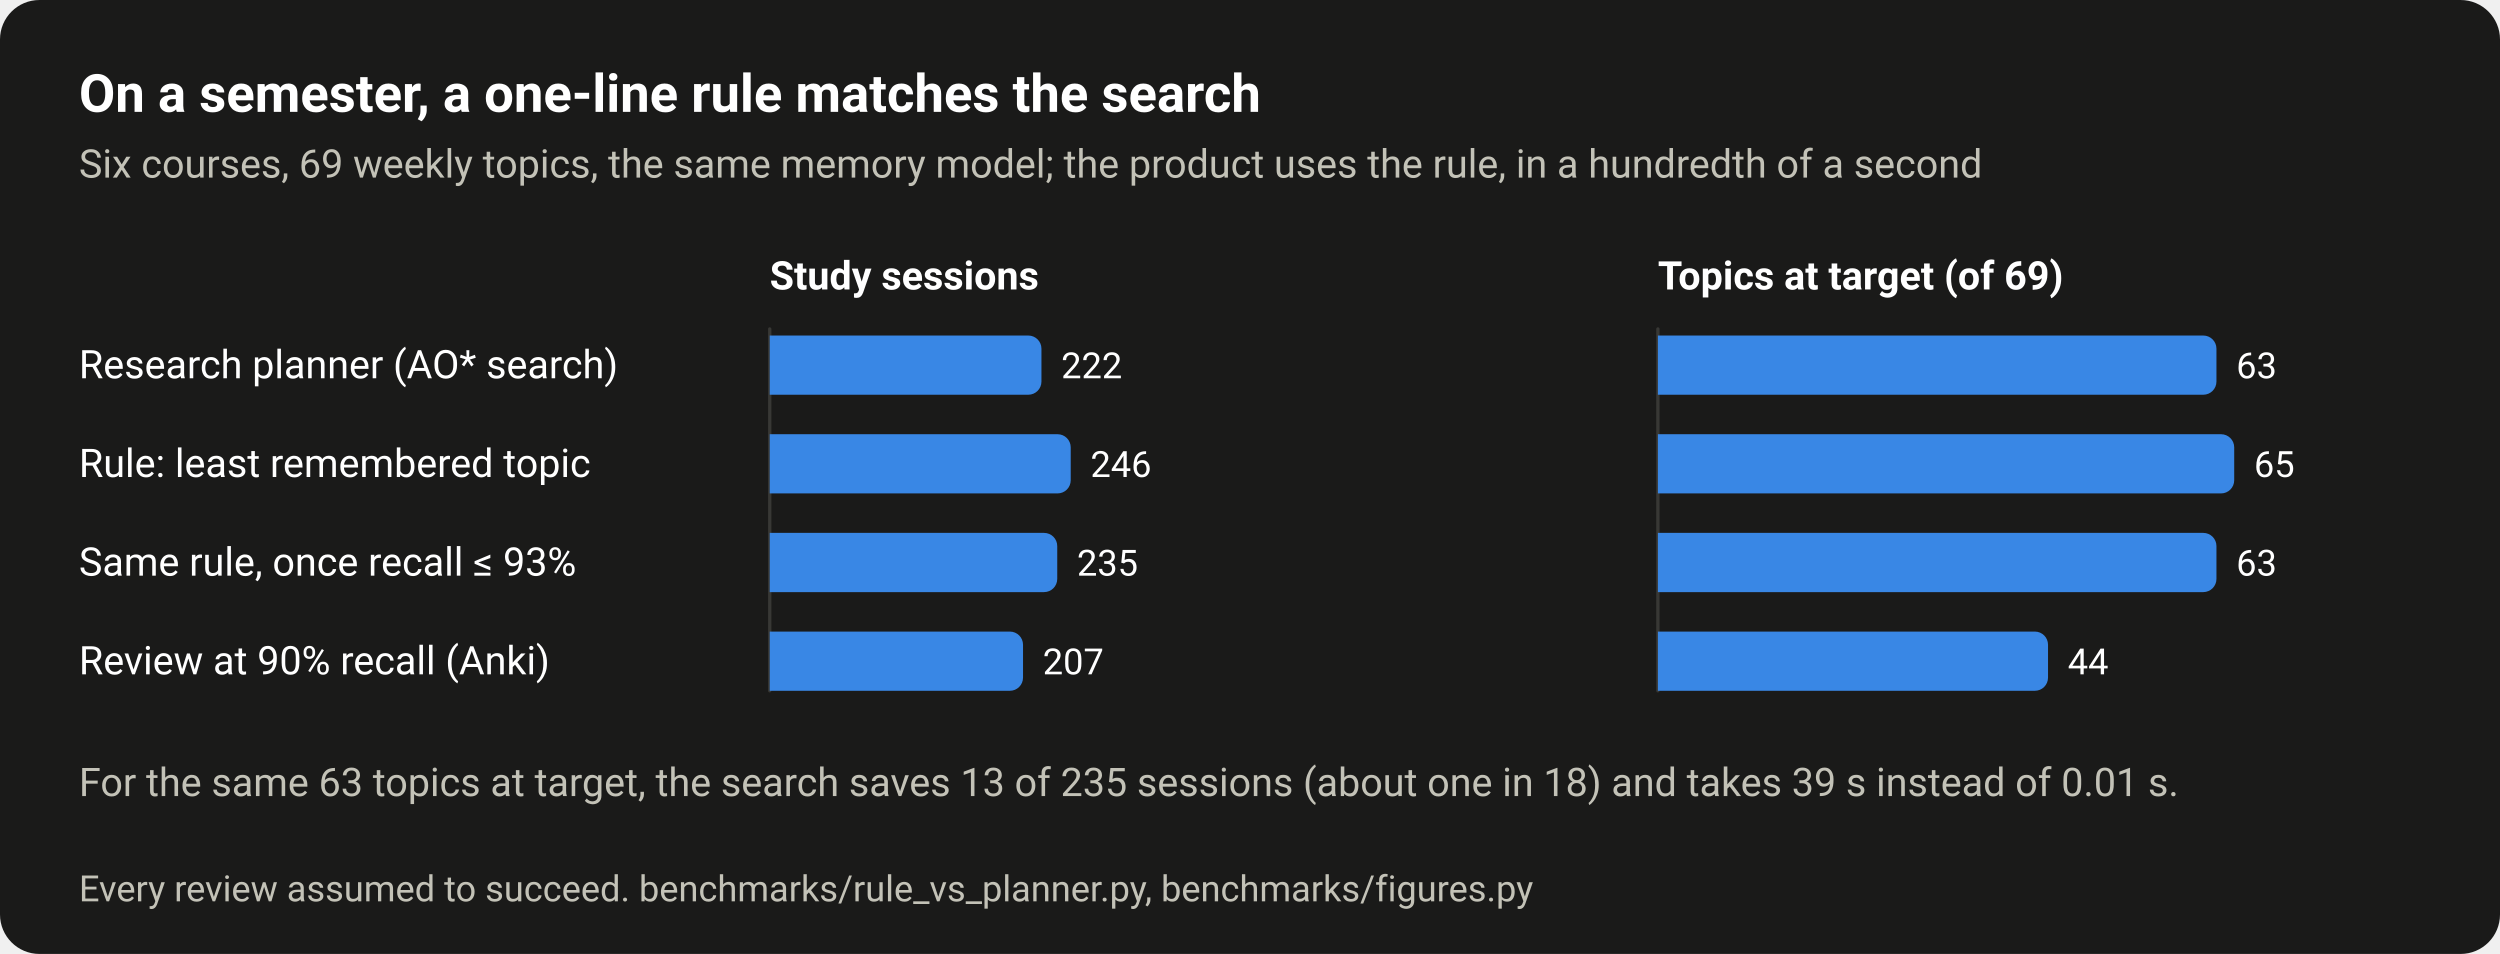
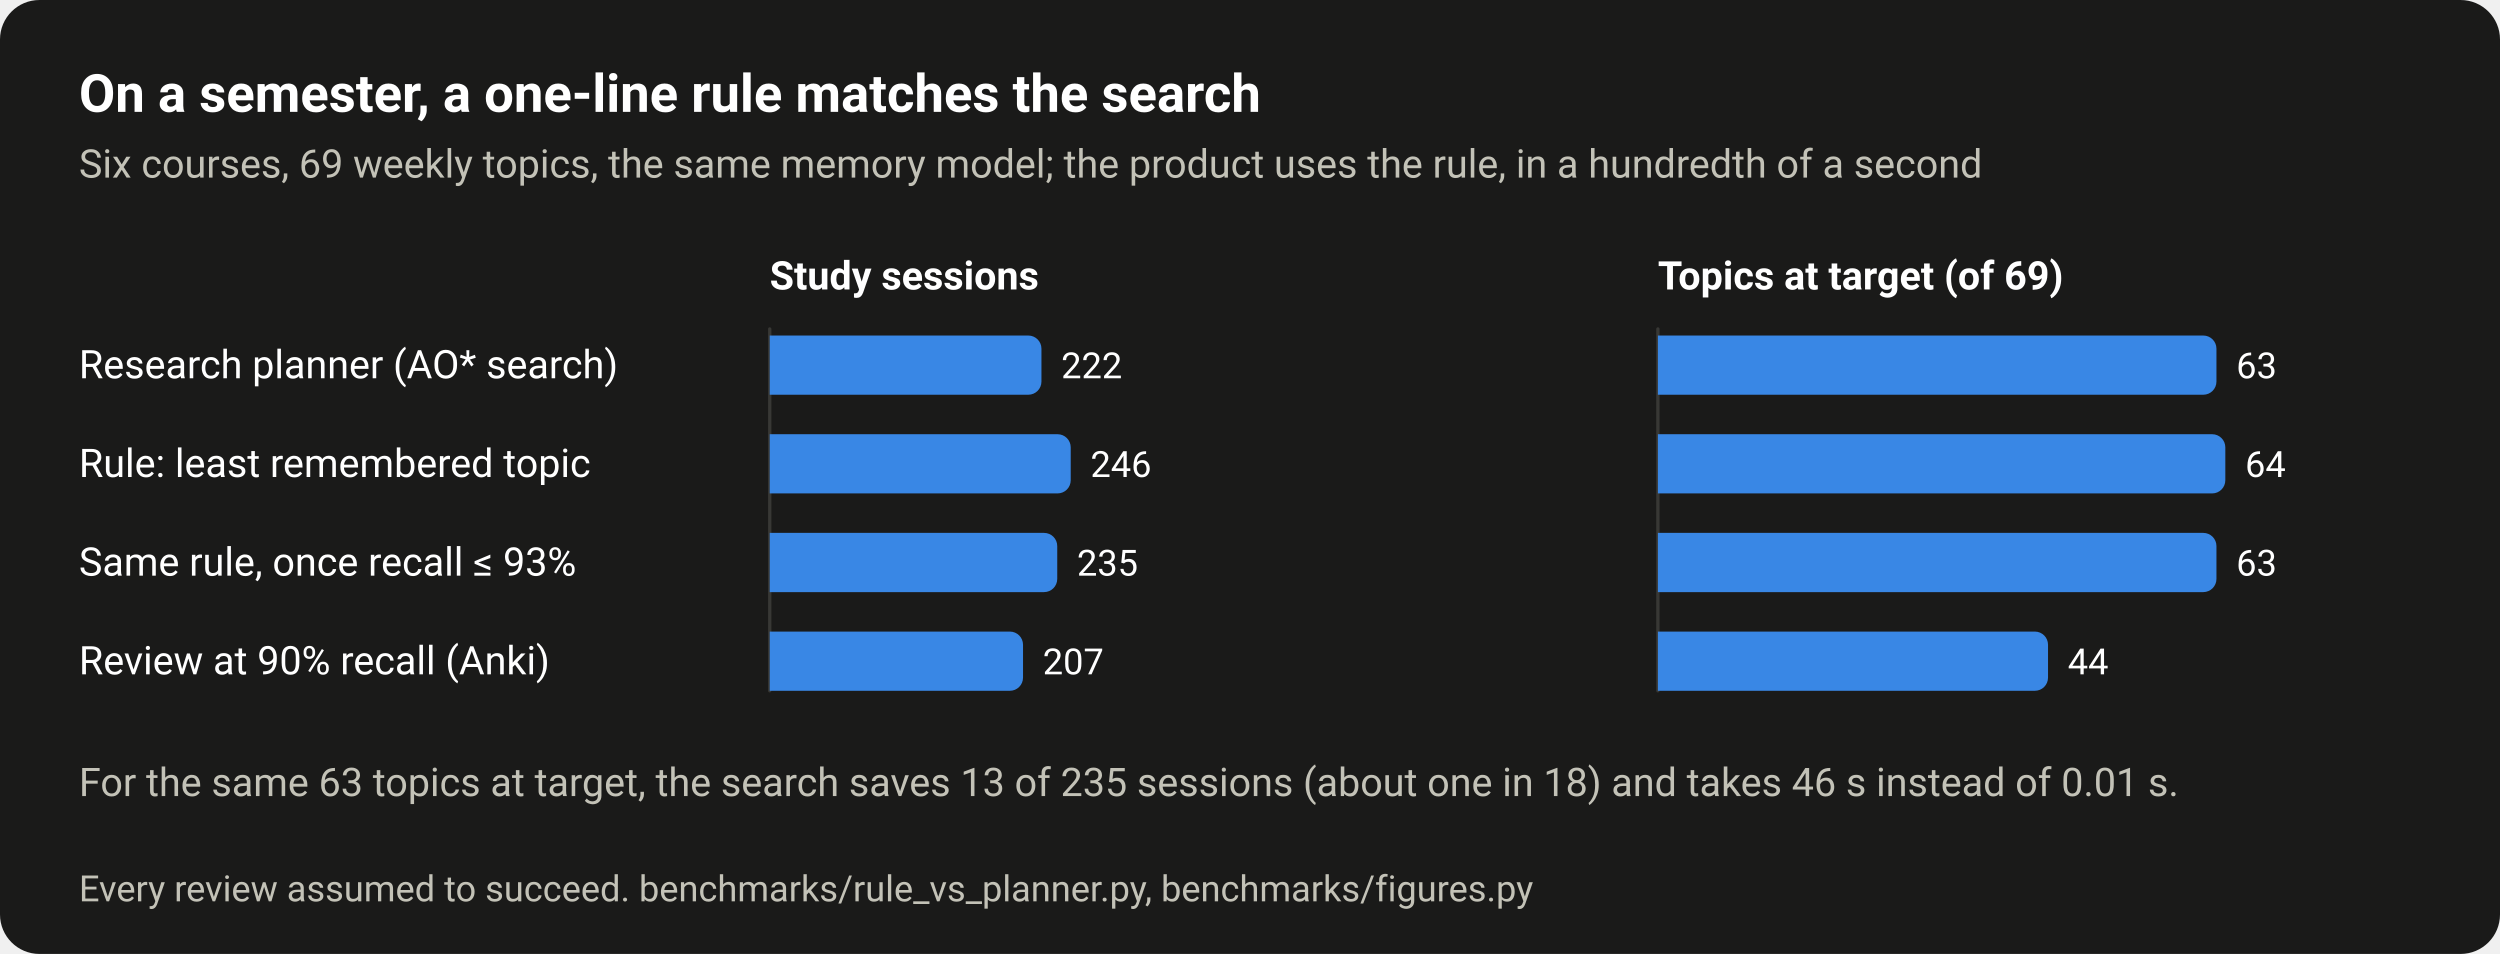
<svg xmlns="http://www.w3.org/2000/svg" width="760" height="290" viewBox="0 0 760 290" role="img" aria-label="The research planner against one-line rules on a semester" font-family="system-ui, -apple-system, 'Segoe UI', Roboto, Helvetica, Arial, sans-serif">
  <rect width="760" height="290" rx="12" fill="#1a1a19" />
  <text x="24.0" y="34.0" font-size="16" font-weight="650" fill="#ffffff" text-anchor="start">On a semester, a one-line rule matches the search</text>
  <text x="24.0" y="54.0" font-size="12" font-weight="400" fill="#c3c2b7" text-anchor="start">Six courses, 69 weekly topics, the same memory model; the product uses the rule, in a hundredth of a second</text>
  <text x="234.0" y="88.0" font-size="12" font-weight="650" fill="#ffffff" text-anchor="start">Study sessions</text>
  <line x1="234.0" y1="100.0" x2="234.0" y2="210.0" stroke="#383835" stroke-width="1" stroke-linecap="round" />
  <path d="M234.0,102.0 h78.6 a4.0,4.0 0 0 1 4.0,4.0 v10.0 a4.0,4.0 0 0 1 -4.0,4.0 h-78.6 z" fill="#3987e5" />
  <text x="322.6" y="115.0" font-size="11" font-weight="400" fill="#ffffff" text-anchor="start">222</text>
  <text x="24.0" y="115.0" font-size="12" font-weight="400" fill="#ffffff" text-anchor="start">Research planner (AO* search)</text>
  <path d="M234.0,132.0 h87.5 a4.0,4.0 0 0 1 4.0,4.0 v10.0 a4.0,4.0 0 0 1 -4.0,4.0 h-87.5 z" fill="#3987e5" />
  <text x="331.5" y="145.0" font-size="11" font-weight="400" fill="#ffffff" text-anchor="start">246</text>
  <text x="24.0" y="145.0" font-size="12" font-weight="400" fill="#ffffff" text-anchor="start">Rule: least remembered topic</text>
  <path d="M234.0,162.0 h83.4 a4.0,4.0 0 0 1 4.0,4.0 v10.0 a4.0,4.0 0 0 1 -4.0,4.0 h-83.4 z" fill="#3987e5" />
  <text x="327.4" y="175.0" font-size="11" font-weight="400" fill="#ffffff" text-anchor="start">235</text>
  <text x="24.0" y="175.0" font-size="12" font-weight="400" fill="#ffffff" text-anchor="start">Same rule, once recall ≤ 93%</text>
  <path d="M234.0,192.0 h73.0 a4.0,4.0 0 0 1 4.0,4.0 v10.0 a4.0,4.0 0 0 1 -4.0,4.0 h-73.0 z" fill="#3987e5" />
  <text x="317.0" y="205.0" font-size="11" font-weight="400" fill="#ffffff" text-anchor="start">207</text>
  <text x="24.0" y="205.0" font-size="12" font-weight="400" fill="#ffffff" text-anchor="start">Review at 90% recall (Anki)</text>
  <text x="504.0" y="88.0" font-size="12" font-weight="650" fill="#ffffff" text-anchor="start">Topics at target (of 69)</text>
  <line x1="504.0" y1="100.0" x2="504.0" y2="210.0" stroke="#383835" stroke-width="1" stroke-linecap="round" />
  <path d="M504.0,102.0 h165.8 a4.0,4.0 0 0 1 4.0,4.0 v10.0 a4.0,4.0 0 0 1 -4.0,4.0 h-165.8 z" fill="#3987e5" />
  <text x="679.8" y="115.0" font-size="11" font-weight="400" fill="#ffffff" text-anchor="start">63</text>
-   <path d="M504.0,132.0 h171.2 a4.0,4.0 0 0 1 4.0,4.0 v10.0 a4.0,4.0 0 0 1 -4.0,4.0 h-171.2 z" fill="#3987e5" />
-   <text x="685.2" y="145.0" font-size="11" font-weight="400" fill="#ffffff" text-anchor="start">65</text>
+   <path d="M504.0,132.0 h168.5 a4.0,4.0 0 0 1 4.0,4.0 v10.0 a4.0,4.0 0 0 1 -4.0,4.0 h-168.5 z" fill="#3987e5" />
+   <text x="682.5" y="145.0" font-size="11" font-weight="400" fill="#ffffff" text-anchor="start">64</text>
  <path d="M504.0,162.0 h165.8 a4.0,4.0 0 0 1 4.0,4.0 v10.0 a4.0,4.0 0 0 1 -4.0,4.0 h-165.8 z" fill="#3987e5" />
  <text x="679.8" y="175.0" font-size="11" font-weight="400" fill="#ffffff" text-anchor="start">63</text>
  <path d="M504.0,192.0 h114.6 a4.0,4.0 0 0 1 4.0,4.0 v10.0 a4.0,4.0 0 0 1 -4.0,4.0 h-114.6 z" fill="#3987e5" />
  <text x="628.6" y="205.0" font-size="11" font-weight="400" fill="#ffffff" text-anchor="start">44</text>
-   <text x="24.0" y="242.0" font-size="12" font-weight="400" fill="#c3c2b7" text-anchor="start">For the same 63 topics at target, the search saves 13 of 235 sessions (about one in 18) and takes 39 s instead of 0.01 s.</text>
+   <text x="24.0" y="242.0" font-size="12" font-weight="400" fill="#c3c2b7" text-anchor="start">For the same 63 topics at target, the search saves 13 of 235 sessions (about one in 18) and takes 46 s instead of 0.01 s.</text>
  <text x="24.0" y="274.0" font-size="11" font-weight="400" fill="#c3c2b7" text-anchor="start">Every review assumed to succeed. benchmarks/rule_vs_planner.py, benchmarks/figures.py</text>
</svg>
